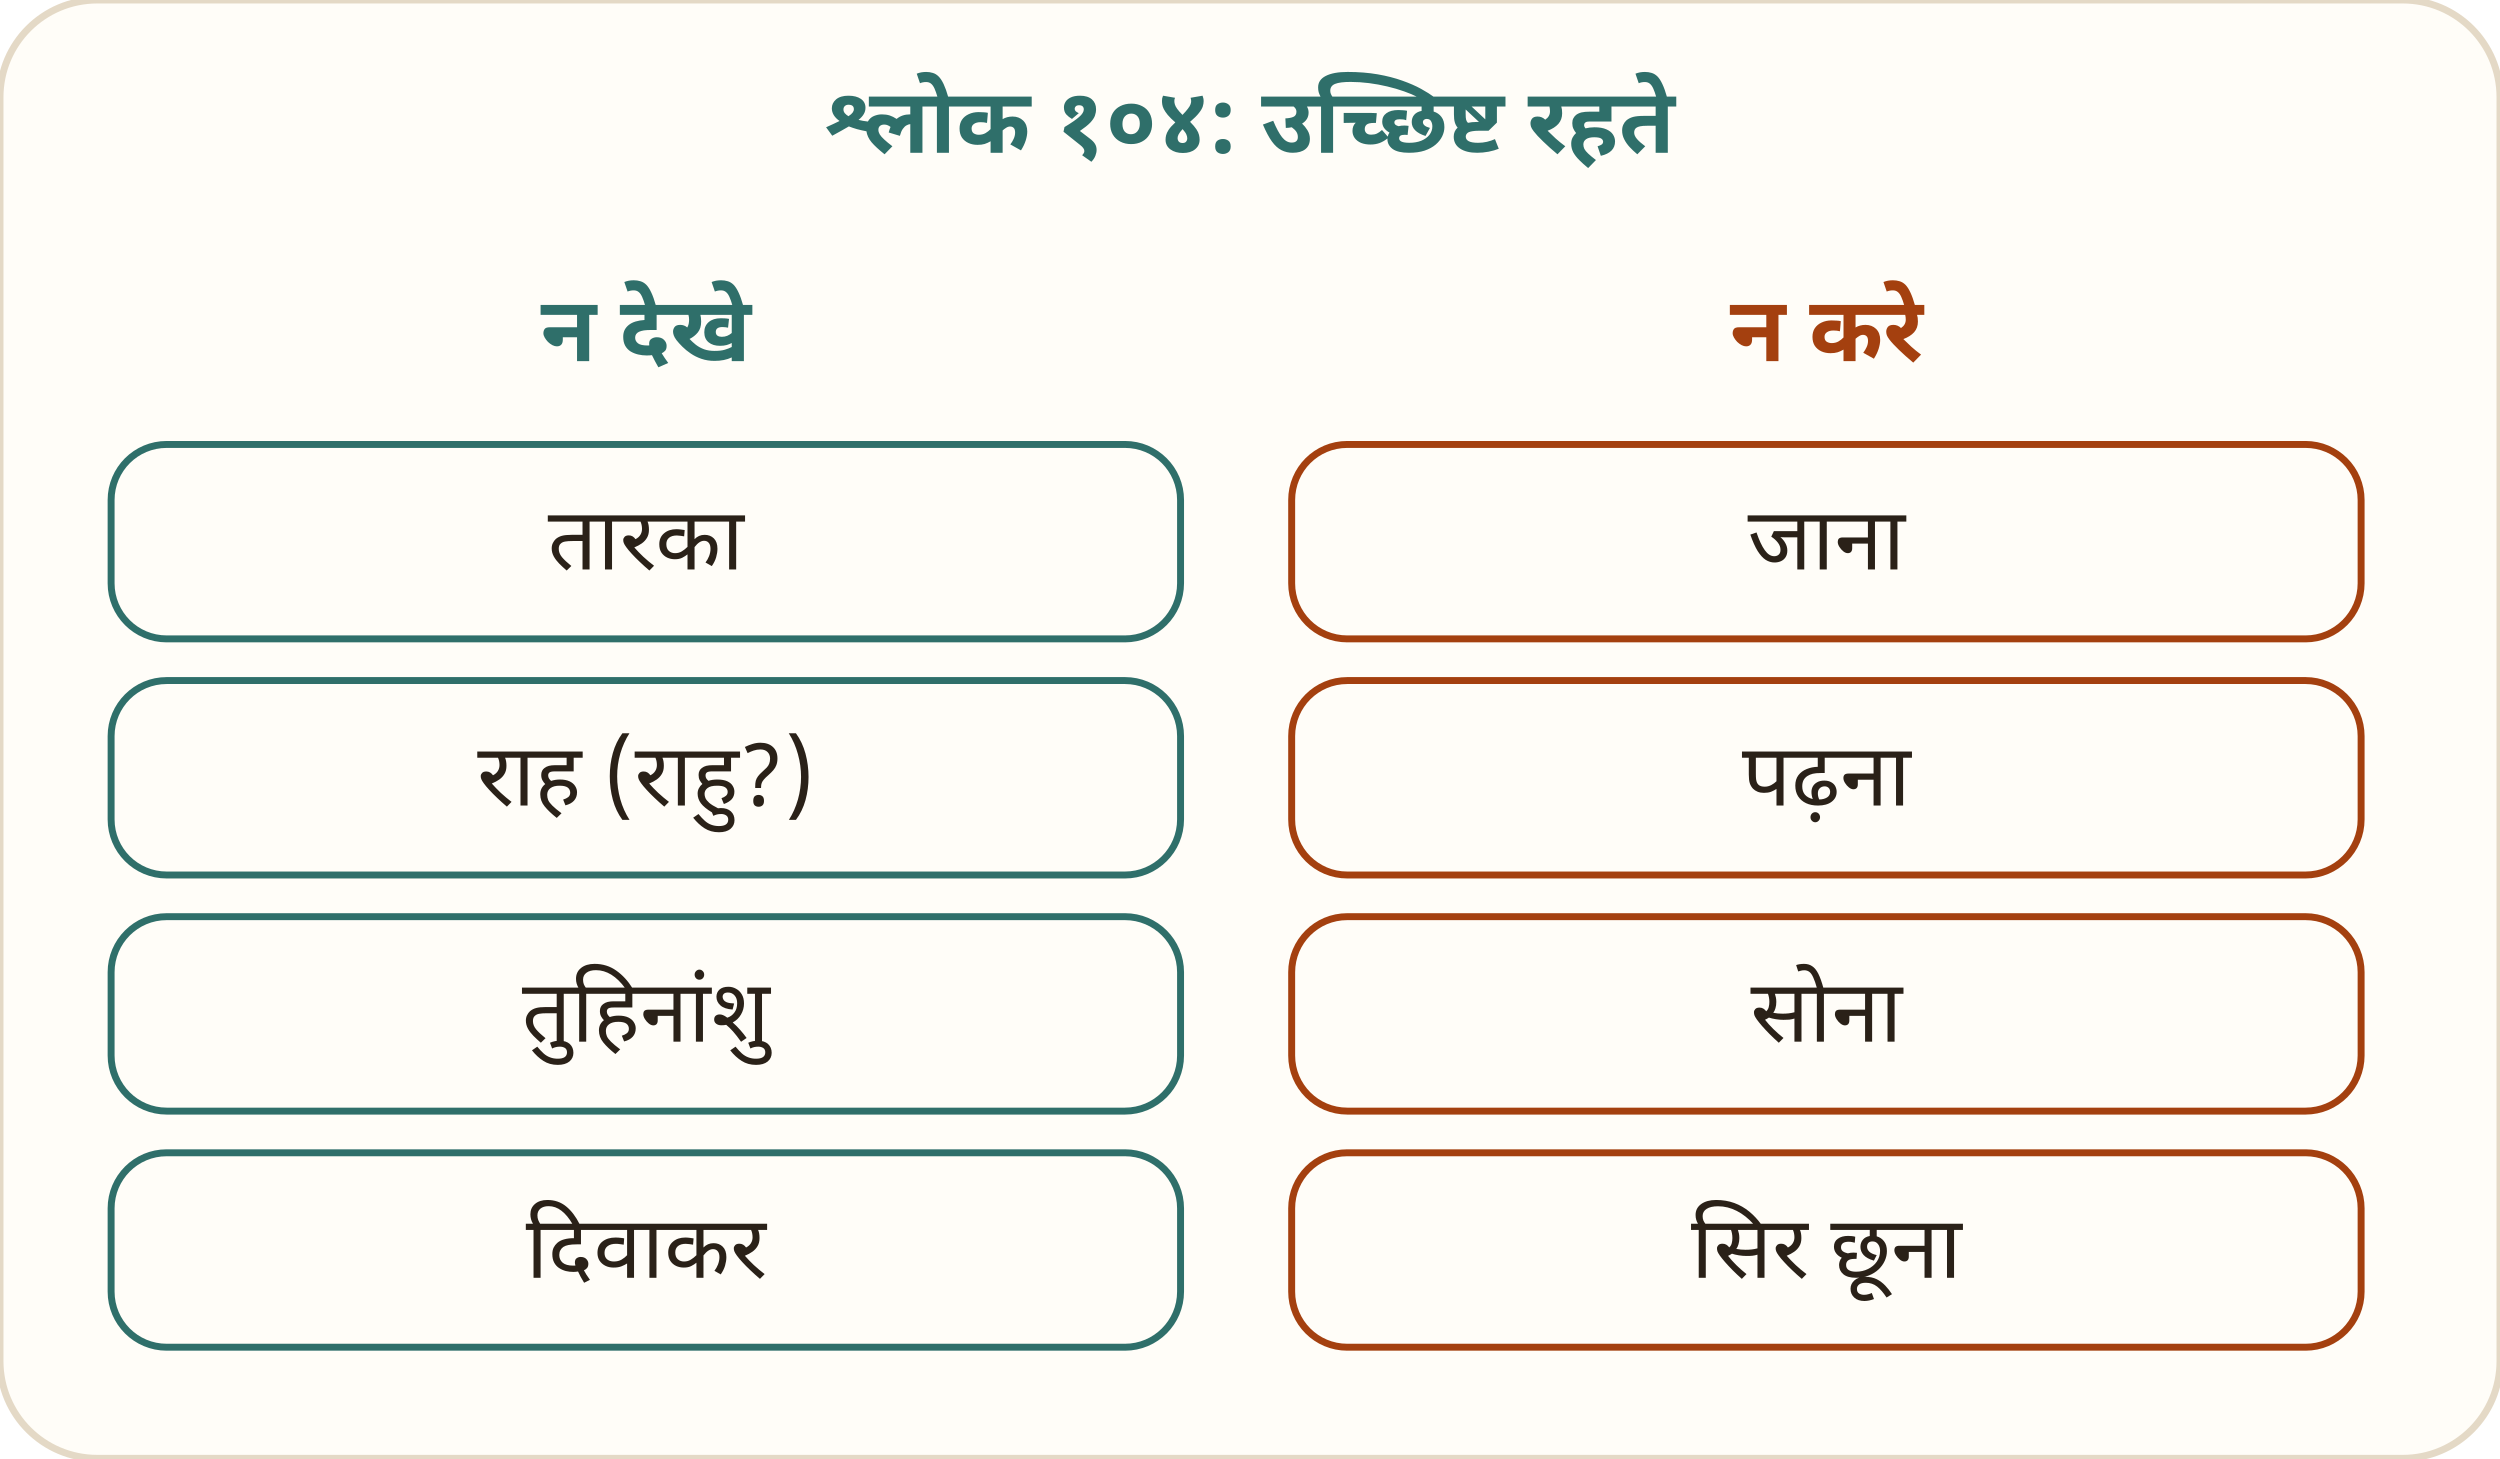
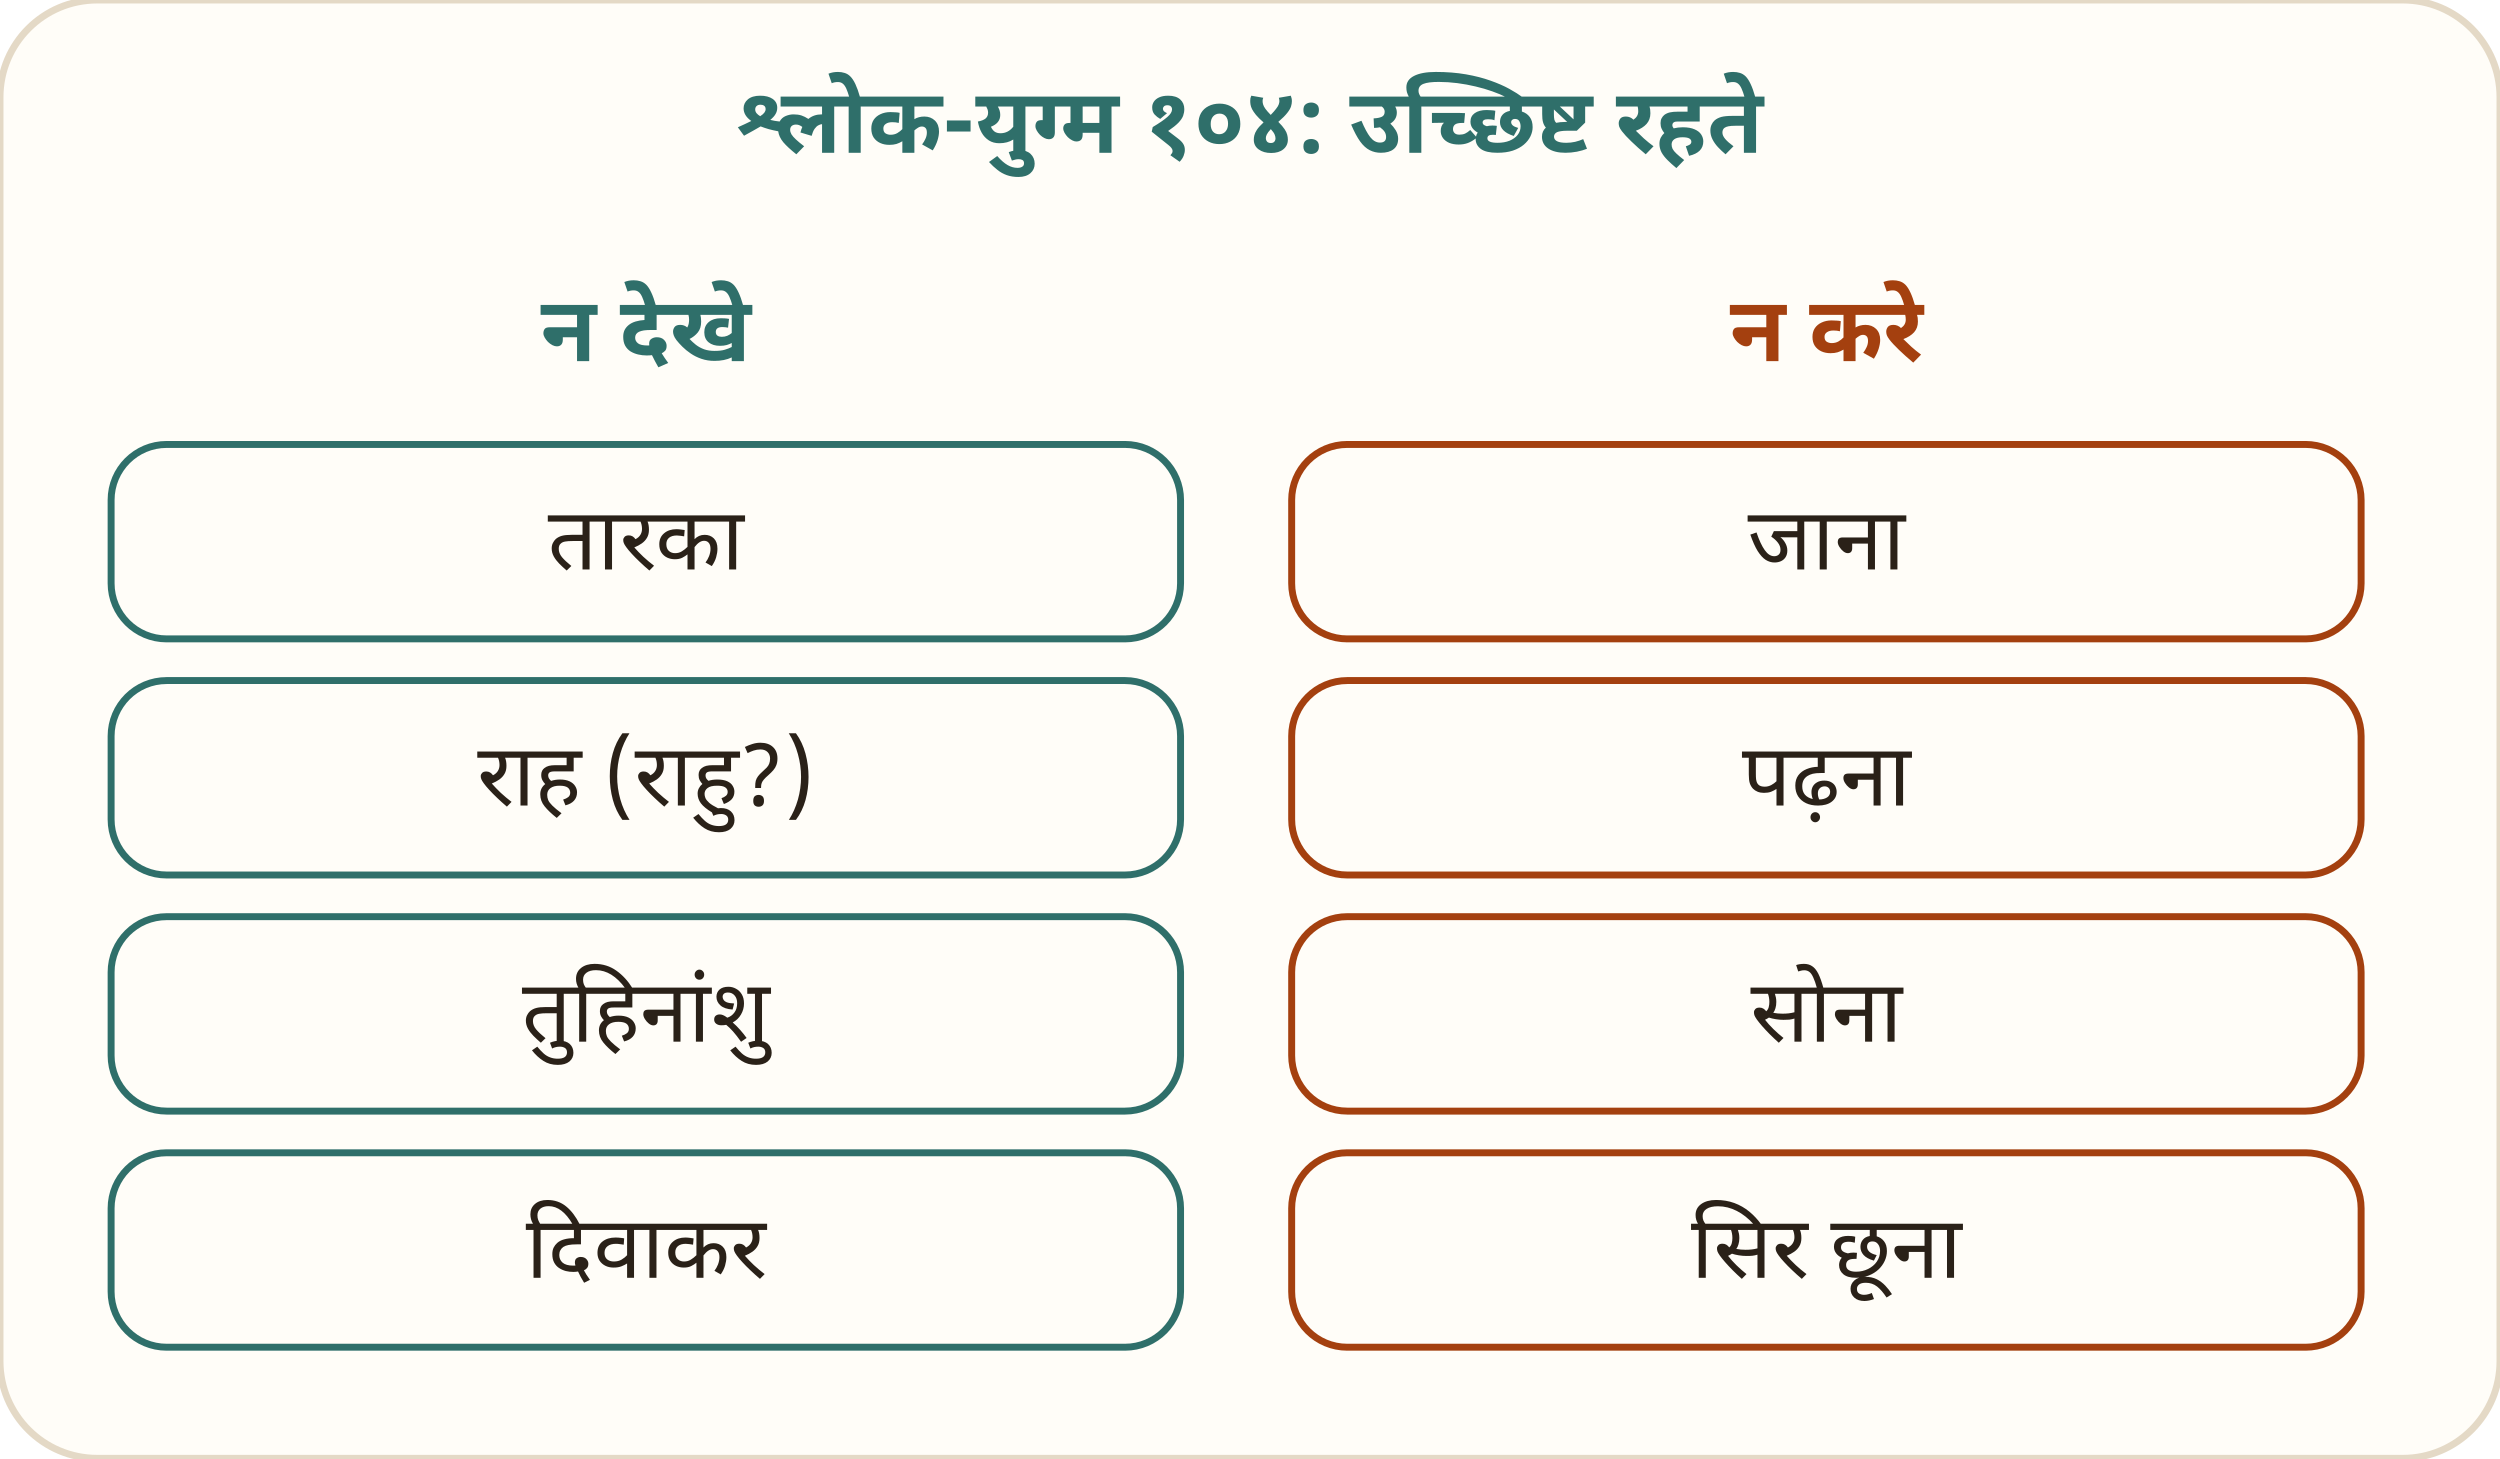
<svg xmlns="http://www.w3.org/2000/svg" viewBox="0 0 360 210" role="img">
  <rect width="360" height="210" rx="14" fill="#fffdf8" stroke="#e4d9c6" />
-   <text x="180" y="22" font-family="'Noto Sans Devanagari','Mukta','Nirmala UI','Mangal',sans-serif" font-size="13" font-weight="700" fill="#2f6f6a" text-anchor="middle">श्लोक १०४: उच्छिष्ट रहते</text>
+   <text x="180" y="22" font-family="'Noto Sans Devanagari','Mukta','Nirmala UI','Mangal',sans-serif" font-size="13" font-weight="700" fill="#2f6f6a" text-anchor="middle">श्लोक-युग्म १०४: उच्छिष्ट रहते</text>
  <text x="93" y="52" font-family="'Noto Sans Devanagari','Mukta','Nirmala UI','Mangal',sans-serif" font-size="13" font-weight="700" fill="#2f6f6a" text-anchor="middle">न देखे</text>
  <rect x="16" y="64" width="154" height="28" rx="8" fill="#fffdf8" stroke="#2f6f6a" />
  <text x="93.0" y="82.0" font-family="'Noto Sans Devanagari','Mukta','Nirmala UI','Mangal',sans-serif" font-size="12.5" font-weight="500" fill="#2a2118" text-anchor="middle">तारका</text>
  <rect x="16" y="98" width="154" height="28" rx="8" fill="#fffdf8" stroke="#2f6f6a" />
  <text x="93.0" y="116.0" font-family="'Noto Sans Devanagari','Mukta','Nirmala UI','Mangal',sans-serif" font-size="12.5" font-weight="500" fill="#2a2118" text-anchor="middle">राह (राहु?)</text>
  <rect x="16" y="132" width="154" height="28" rx="8" fill="#fffdf8" stroke="#2f6f6a" />
  <text x="93.0" y="150.0" font-family="'Noto Sans Devanagari','Mukta','Nirmala UI','Mangal',sans-serif" font-size="12.5" font-weight="500" fill="#2a2118" text-anchor="middle">तुहिनांशु</text>
  <rect x="16" y="166" width="154" height="28" rx="8" fill="#fffdf8" stroke="#2f6f6a" />
  <text x="93.0" y="184.0" font-family="'Noto Sans Devanagari','Mukta','Nirmala UI','Mangal',sans-serif" font-size="12.5" font-weight="500" fill="#2a2118" text-anchor="middle">दिवाकर</text>
  <text x="263" y="52" font-family="'Noto Sans Devanagari','Mukta','Nirmala UI','Mangal',sans-serif" font-size="13" font-weight="700" fill="#a4400f" text-anchor="middle">न करे</text>
  <rect x="186" y="64" width="154" height="28" rx="8" fill="#fffdf8" stroke="#a4400f" />
  <text x="263.0" y="82.0" font-family="'Noto Sans Devanagari','Mukta','Nirmala UI','Mangal',sans-serif" font-size="12.5" font-weight="500" fill="#2a2118" text-anchor="middle">जाना</text>
  <rect x="186" y="98" width="154" height="28" rx="8" fill="#fffdf8" stroke="#a4400f" />
  <text x="263.0" y="116.0" font-family="'Noto Sans Devanagari','Mukta','Nirmala UI','Mangal',sans-serif" font-size="12.5" font-weight="500" fill="#2a2118" text-anchor="middle">पढ़ना</text>
  <rect x="186" y="132" width="154" height="28" rx="8" fill="#fffdf8" stroke="#a4400f" />
  <text x="263.0" y="150.0" font-family="'Noto Sans Devanagari','Mukta','Nirmala UI','Mangal',sans-serif" font-size="12.5" font-weight="500" fill="#2a2118" text-anchor="middle">सोना</text>
  <rect x="186" y="166" width="154" height="28" rx="8" fill="#fffdf8" stroke="#a4400f" />
  <text x="263.0" y="184.0" font-family="'Noto Sans Devanagari','Mukta','Nirmala UI','Mangal',sans-serif" font-size="12.5" font-weight="500" fill="#2a2118" text-anchor="middle">सिर छूना</text>
</svg>
